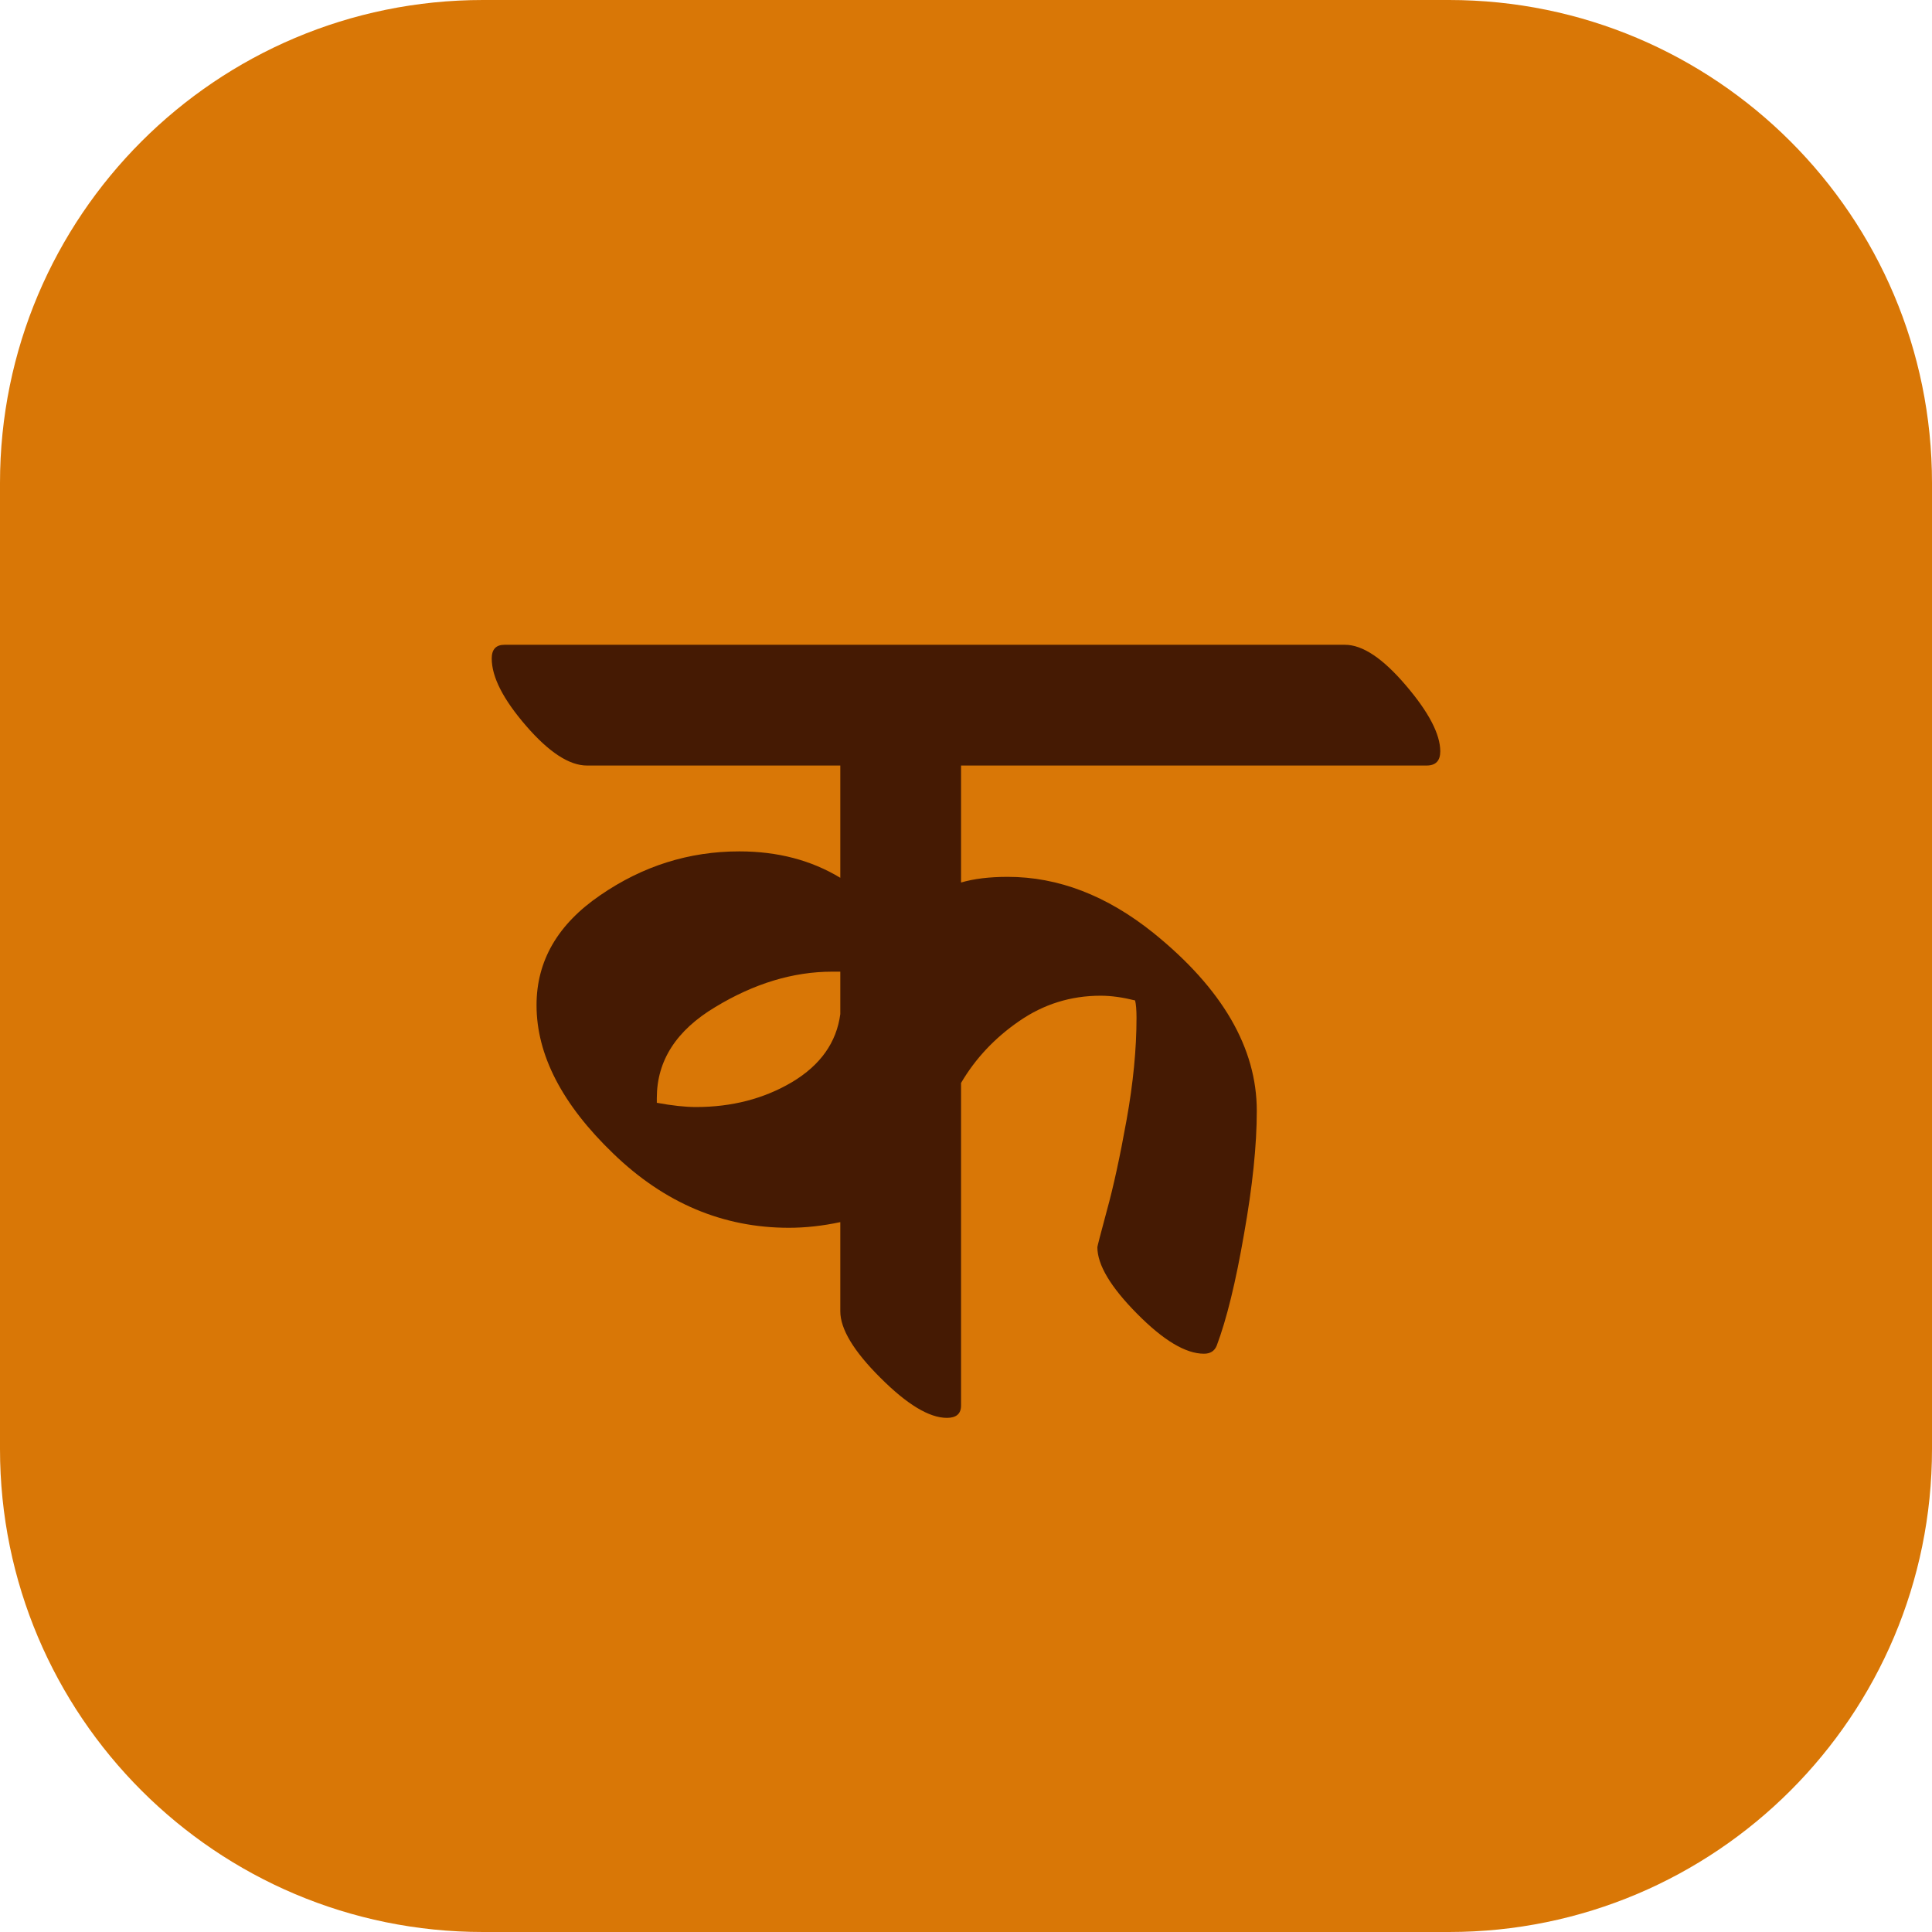
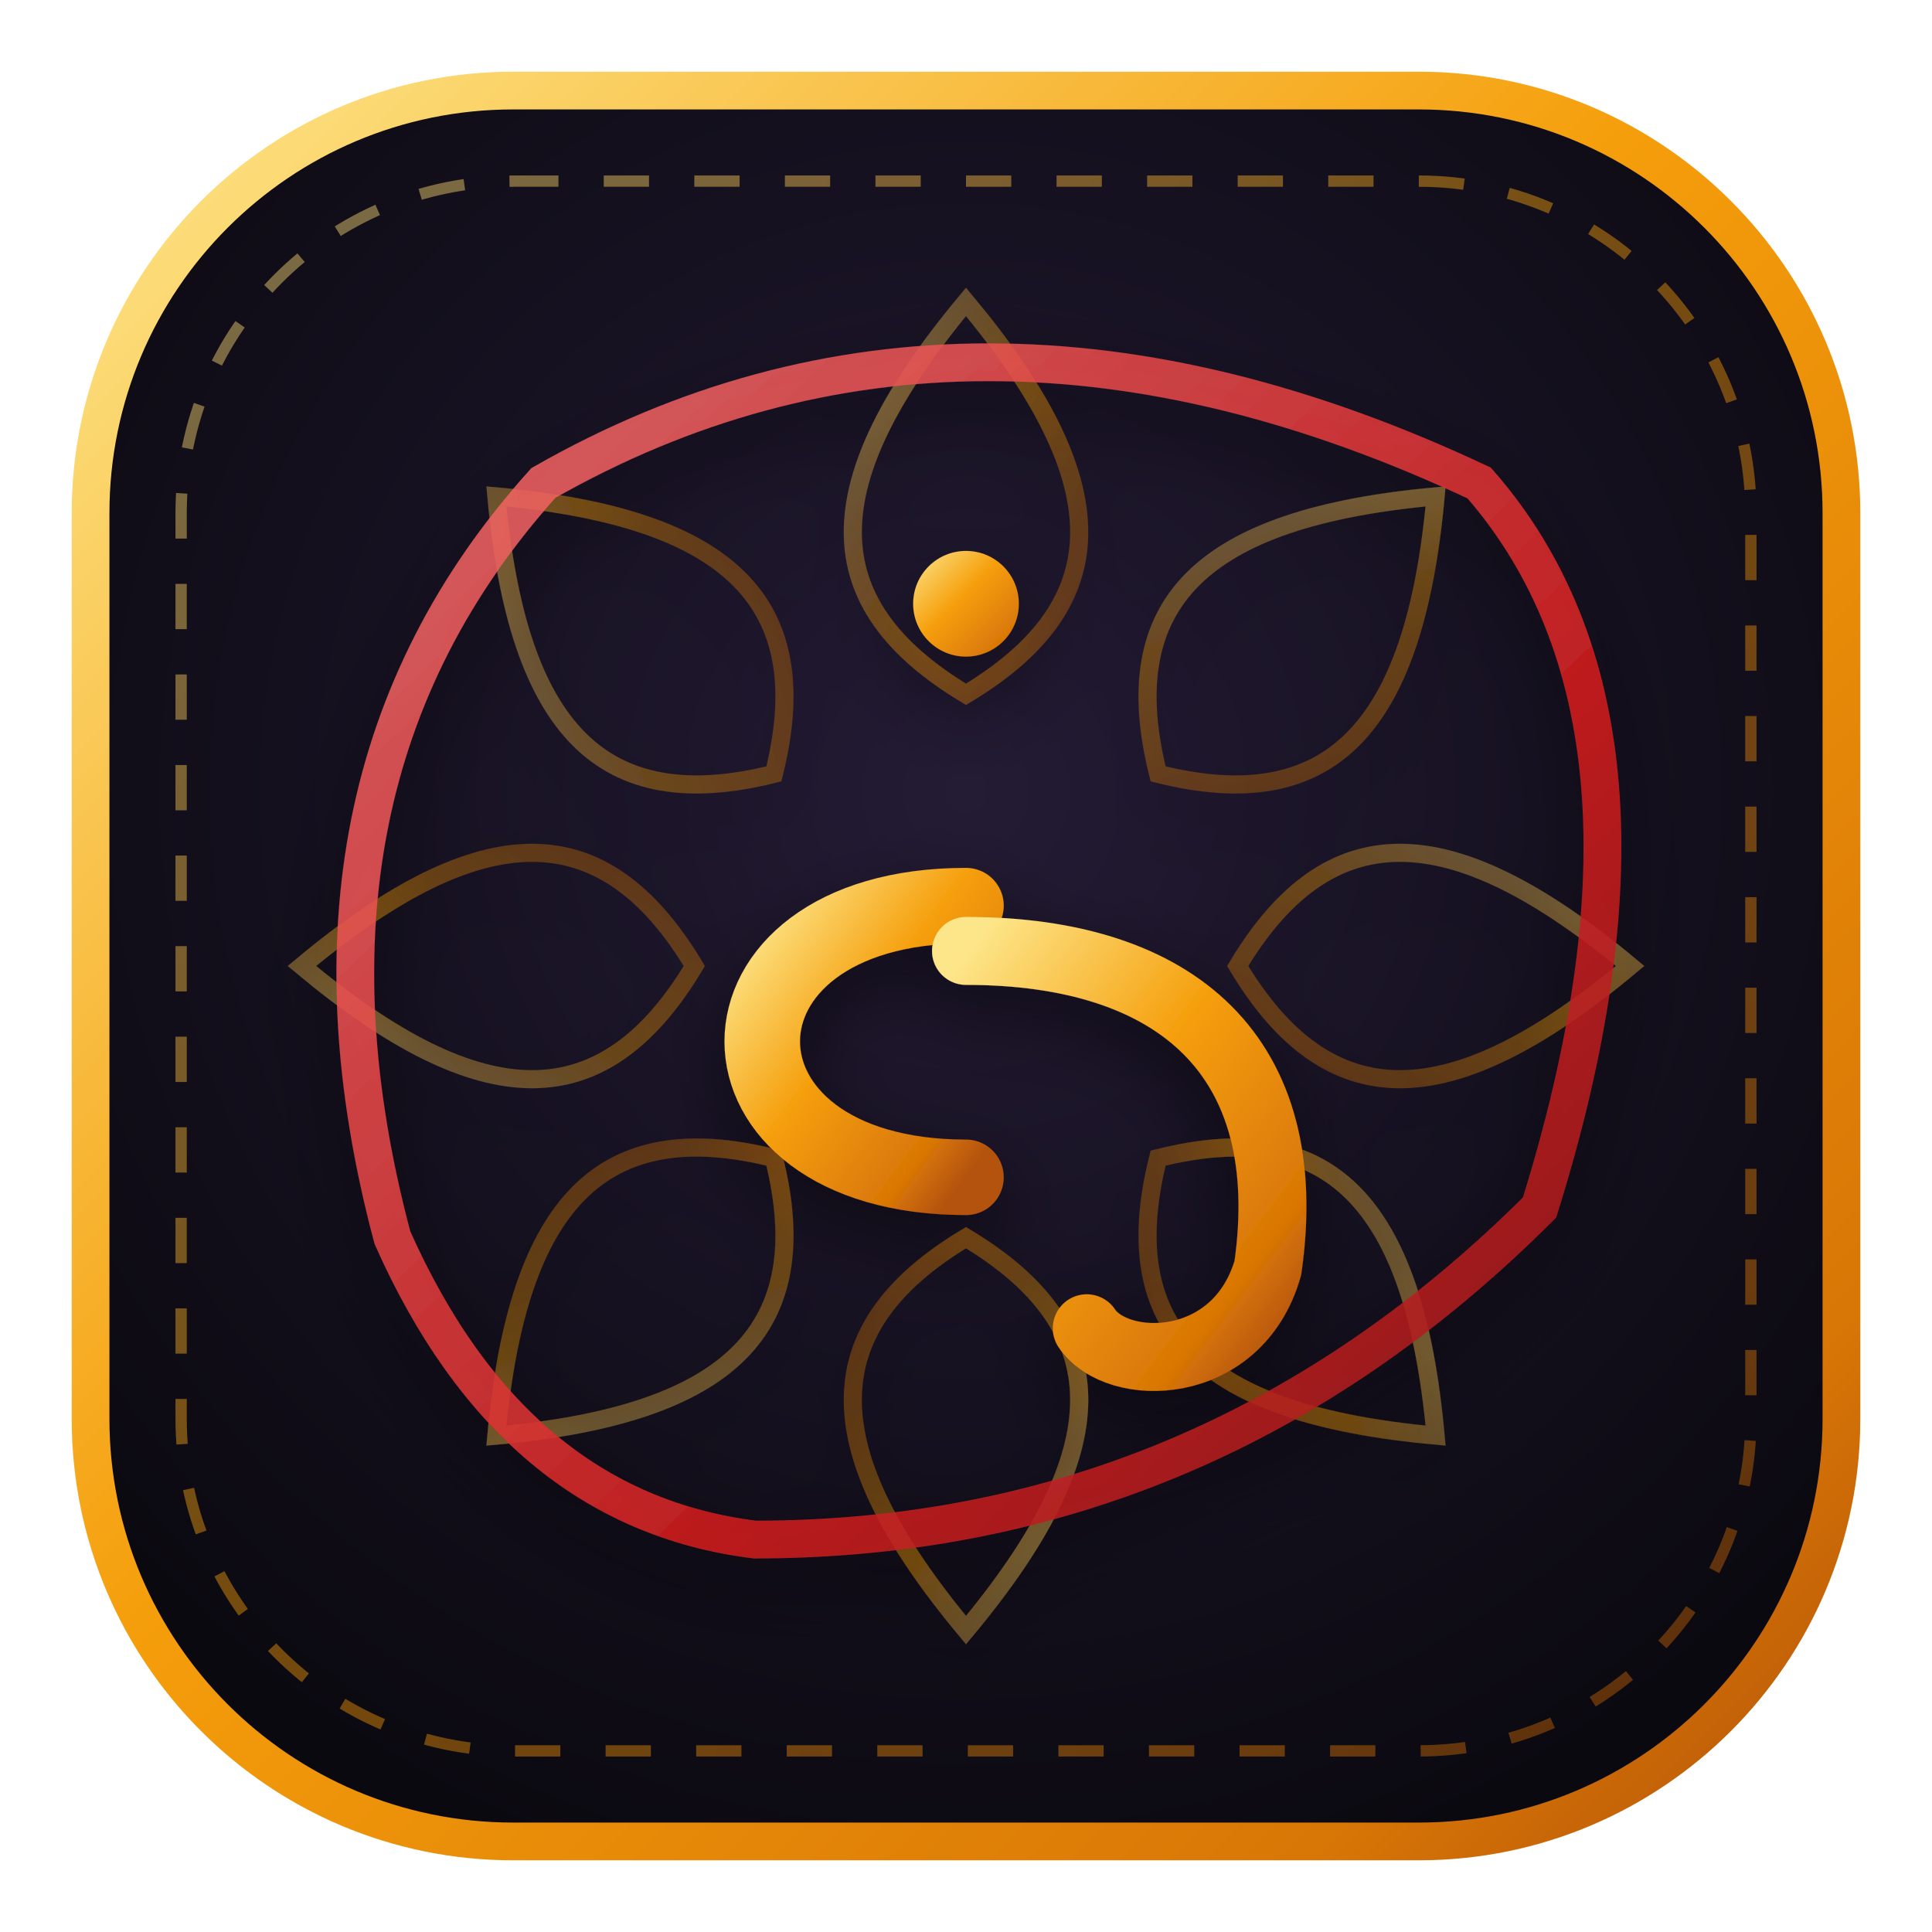
- <svg xmlns="http://www.w3.org/2000/svg" viewBox="0 0 64 64">
-   <rect width="64" height="64" rx="16" fill="#d97706" />
-   <text x="32" y="45" text-anchor="middle" font-family="Georgia, serif" font-size="38" font-weight="700" fill="#451a03">क</text>
+ <svg xmlns="http://www.w3.org/2000/svg" viewBox="0 0 128 128" width="100%" height="100%">
+   <defs>
+     <radialGradient id="ksBg" cx="50%" cy="40%" r="65%">
+       <stop offset="0%" stop-color="#241B35" />
+       <stop offset="60%" stop-color="#14101E" />
+       <stop offset="100%" stop-color="#0B0910" />
+     </radialGradient>
+     <linearGradient id="ksGold" x1="0%" y1="0%" x2="100%" y2="100%">
+       <stop offset="0%" stop-color="#FDE68A" />
+       <stop offset="45%" stop-color="#F59E0B" />
+       <stop offset="85%" stop-color="#D97706" />
+       <stop offset="100%" stop-color="#B45309" />
+     </linearGradient>
+     <linearGradient id="ksCrimson" x1="0%" y1="0%" x2="100%" y2="100%">
+       <stop offset="0%" stop-color="#F87171" />
+       <stop offset="60%" stop-color="#DC2626" />
+       <stop offset="100%" stop-color="#991B1B" />
+     </linearGradient>
+     <filter id="ksGlow" x="-20%" y="-20%" width="140%" height="140%">
+       <feDropShadow dx="0" dy="2" stdDeviation="2.5" flood-color="#000000" flood-opacity="0.5" />
+     </filter>
+   </defs>
+   <rect x="6" y="6" width="116" height="116" rx="28" fill="url(#ksBg)" stroke="url(#ksGold)" stroke-width="2.5" />
+   <rect x="12" y="12" width="104" height="104" rx="22" fill="none" stroke="url(#ksGold)" stroke-width="0.75" stroke-dasharray="3,3" stroke-opacity="0.45" />
+   <g transform="translate(64,64)" filter="url(#ksGlow)">
+     <g opacity="0.35" fill="none" stroke="url(#ksGold)" stroke-width="1.2">
+       <path d="M 0,-44 C 10,-32 10,-24 0,-18 C -10,-24 -10,-32 0,-44 Z" />
+       <path d="M 0,-44 C 10,-32 10,-24 0,-18 C -10,-24 -10,-32 0,-44 Z" transform="rotate(45)" />
+       <path d="M 0,-44 C 10,-32 10,-24 0,-18 C -10,-24 -10,-32 0,-44 Z" transform="rotate(90)" />
+       <path d="M 0,-44 C 10,-32 10,-24 0,-18 C -10,-24 -10,-32 0,-44 Z" transform="rotate(135)" />
+       <path d="M 0,-44 C 10,-32 10,-24 0,-18 C -10,-24 -10,-32 0,-44 Z" transform="rotate(180)" />
+       <path d="M 0,-44 C 10,-32 10,-24 0,-18 C -10,-24 -10,-32 0,-44 Z" transform="rotate(225)" />
+       <path d="M 0,-44 C 10,-32 10,-24 0,-18 C -10,-24 -10,-32 0,-44 Z" transform="rotate(270)" />
+       <path d="M 0,-44 C 10,-32 10,-24 0,-18 C -10,-24 -10,-32 0,-44 Z" transform="rotate(315)" />
+     </g>
+     <path d="M -38,18 Q -46,-12 -28,-32 Q 0,-48 34,-32 Q 48,-16 38,16 Q 16,38 -14,38 Q -30,36 -38,18 Z" fill="none" stroke="url(#ksCrimson)" stroke-width="2.5" stroke-linecap="round" opacity="0.85" />
+     <path d="M -26,-15 L 26,-15" stroke="url(#ksGold)" stroke-width="5.5" stroke-linecap="round" />
+     <path d="M 0,-15 L 0,26" stroke="url(#ksGold)" stroke-width="5.5" stroke-linecap="round" />
+     <path d="M 0,-4 C -18,-4 -18,14 0,14" fill="none" stroke="url(#ksGold)" stroke-width="5" stroke-linecap="round" />
+     <path d="M 0,-1 C 14,-1 22,6 20,20 C 18,27 10,27 8,24" fill="none" stroke="url(#ksGold)" stroke-width="4.5" stroke-linecap="round" />
+     <circle cx="0" cy="-24" r="3.5" fill="url(#ksGold)" />
+   </g>
</svg>
